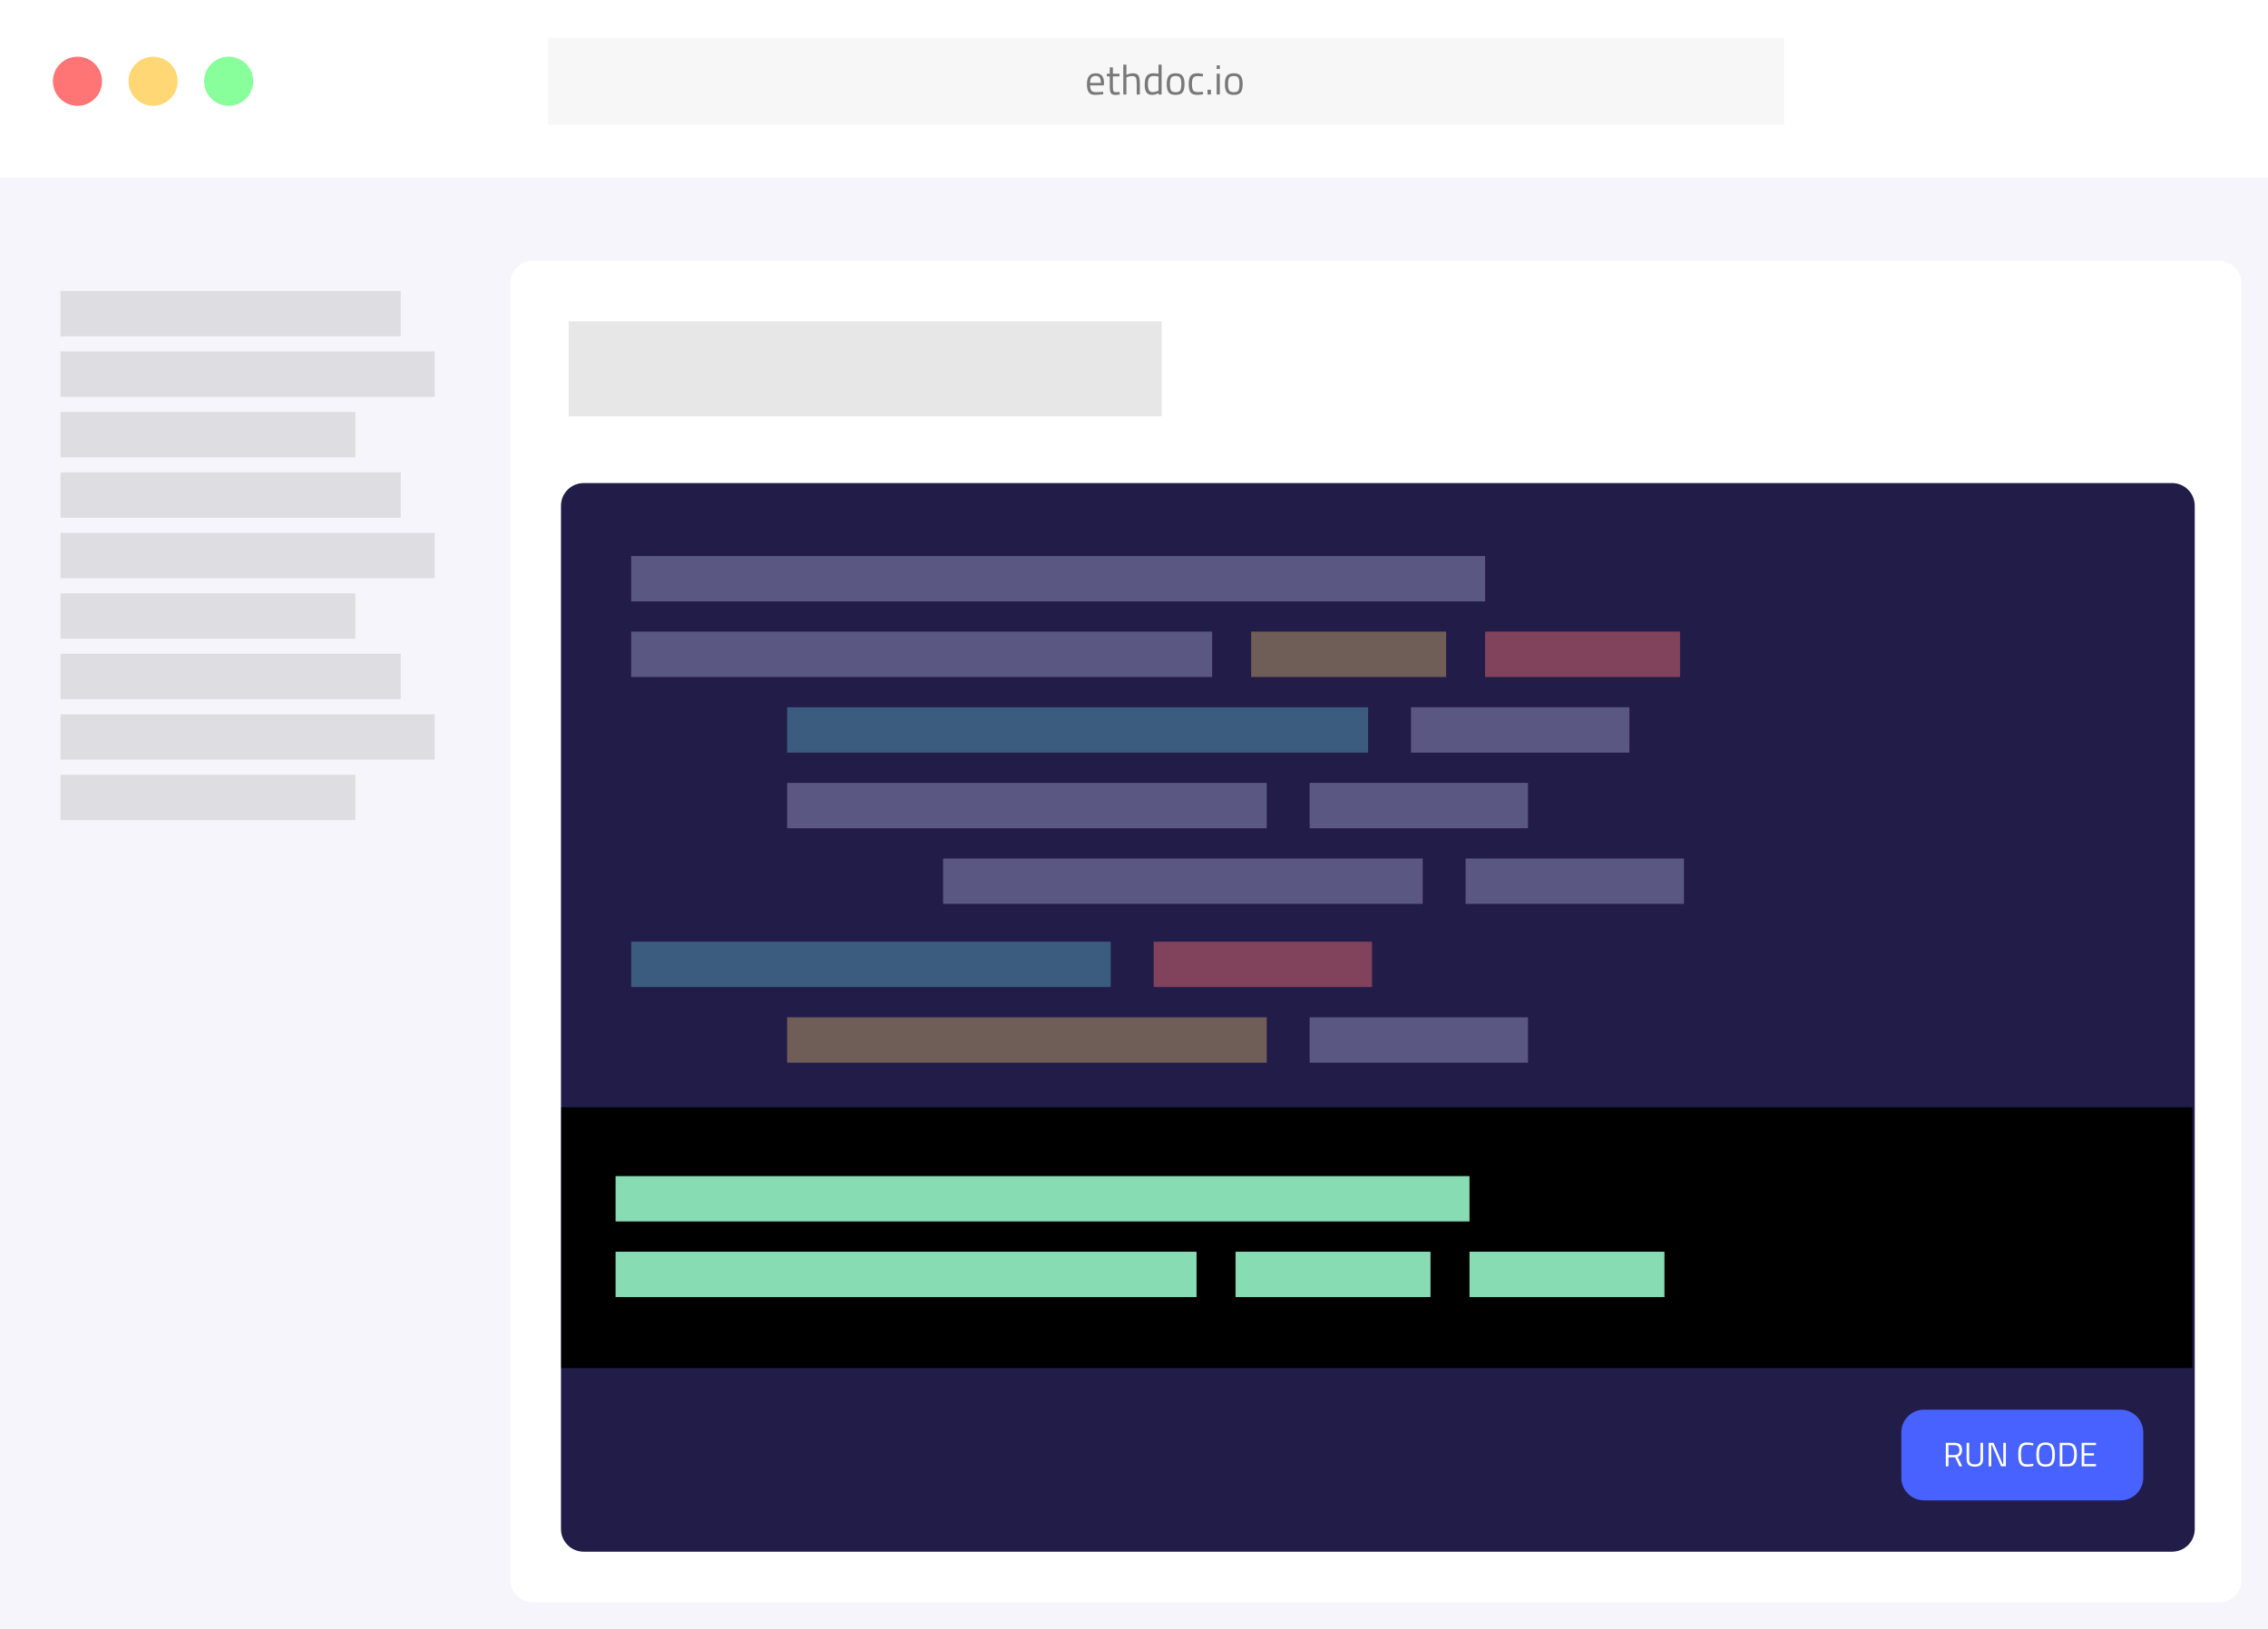
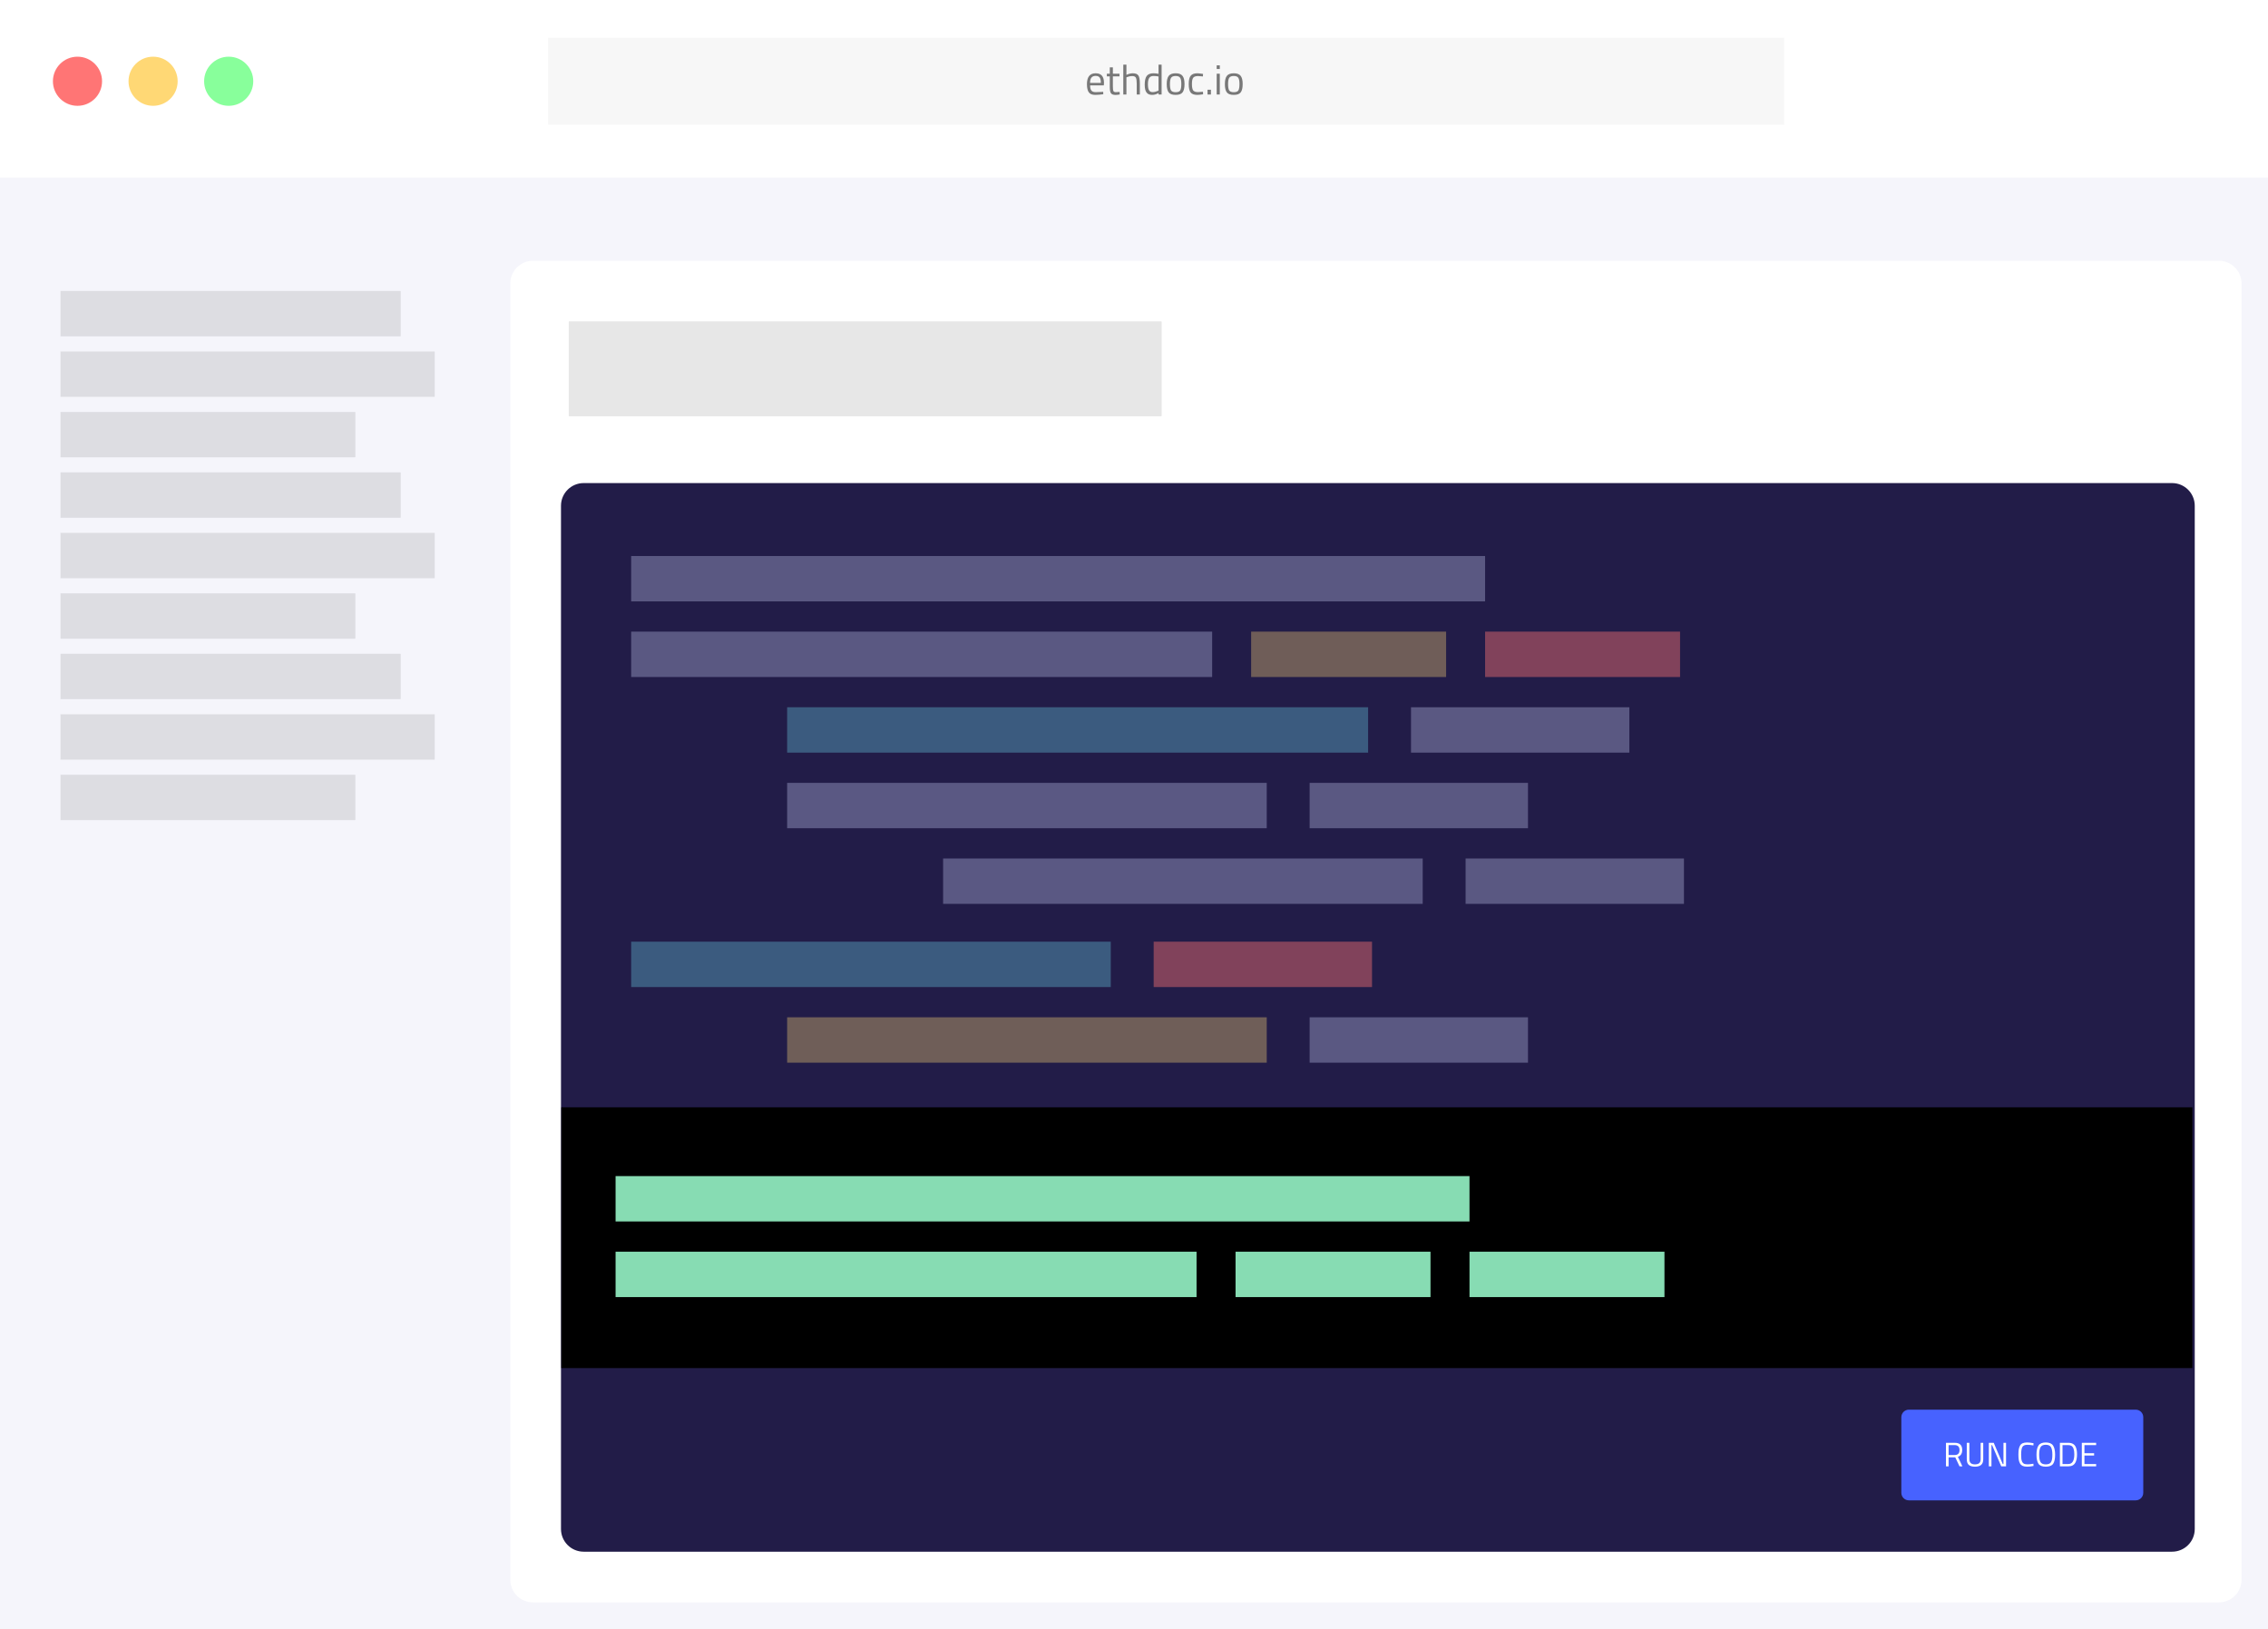
<svg xmlns="http://www.w3.org/2000/svg" width="600" height="431" viewBox="0 0 600 431" fill="none">
  <rect width="600" height="373" fill="#DCE2FF" />
  <rect width="600" height="373" fill="white" />
  <circle cx="6.5" cy="6.5" r="6.5" transform="translate(14 15)" fill="#FF7575" />
  <circle cx="6.5" cy="6.5" r="6.5" transform="translate(34 15)" fill="#FFD875" />
  <circle cx="6.5" cy="6.5" r="6.5" transform="translate(54 15)" fill="#88FF9B" />
  <path d="M8.032 4.127H4.833V13H3.527V4.127H0.335V3.047H8.032V4.127ZM11.696 13.137C10.694 13.137 9.878 12.809 9.249 12.152C8.62 11.492 8.306 10.61 8.306 9.507V9.274C8.306 8.541 8.445 7.887 8.723 7.312C9.005 6.734 9.397 6.283 9.898 5.959C10.404 5.631 10.951 5.467 11.539 5.467C12.501 5.467 13.248 5.784 13.781 6.417C14.315 7.05 14.581 7.957 14.581 9.138V9.664H9.57C9.589 10.393 9.8 10.983 10.206 11.435C10.616 11.881 11.136 12.104 11.765 12.104C12.211 12.104 12.589 12.013 12.899 11.831C13.209 11.649 13.48 11.407 13.713 11.106L14.485 11.708C13.866 12.661 12.936 13.137 11.696 13.137ZM11.539 6.506C11.029 6.506 10.6 6.693 10.254 7.066C9.908 7.436 9.693 7.955 9.611 8.625H13.316V8.529C13.28 7.887 13.107 7.39 12.797 7.039C12.487 6.684 12.068 6.506 11.539 6.506ZM19.626 6.738C19.435 6.706 19.227 6.69 19.004 6.69C18.174 6.69 17.612 7.044 17.315 7.75V13H16.051V5.604H17.281L17.302 6.458C17.716 5.797 18.304 5.467 19.065 5.467C19.311 5.467 19.498 5.499 19.626 5.562V6.738ZM21.984 5.604L22.019 6.424C22.561 5.786 23.292 5.467 24.213 5.467C25.247 5.467 25.951 5.863 26.325 6.656C26.571 6.301 26.89 6.014 27.282 5.795C27.679 5.576 28.146 5.467 28.684 5.467C30.306 5.467 31.131 6.326 31.158 8.044V13H29.894V8.119C29.894 7.59 29.773 7.196 29.531 6.937C29.29 6.672 28.884 6.54 28.314 6.54C27.845 6.54 27.455 6.681 27.145 6.964C26.836 7.242 26.656 7.618 26.605 8.092V13H25.334V8.153C25.334 7.078 24.808 6.54 23.755 6.54C22.925 6.54 22.358 6.893 22.053 7.6V13H20.788V5.604H21.984ZM34.446 13H33.182V5.604H34.446V13ZM33.079 3.642C33.079 3.437 33.141 3.263 33.264 3.122C33.391 2.981 33.578 2.91 33.824 2.91C34.07 2.91 34.257 2.981 34.385 3.122C34.512 3.263 34.576 3.437 34.576 3.642C34.576 3.847 34.512 4.018 34.385 4.154C34.257 4.291 34.07 4.359 33.824 4.359C33.578 4.359 33.391 4.291 33.264 4.154C33.141 4.018 33.079 3.847 33.079 3.642ZM37.673 5.604L37.714 6.533C38.279 5.822 39.017 5.467 39.929 5.467C41.492 5.467 42.28 6.349 42.294 8.112V13H41.029V8.105C41.025 7.572 40.902 7.178 40.66 6.923C40.423 6.668 40.052 6.54 39.546 6.54C39.136 6.54 38.776 6.649 38.466 6.868C38.156 7.087 37.914 7.374 37.741 7.729V13H36.477V5.604H37.673ZM48.768 13C48.695 12.854 48.635 12.594 48.59 12.221C48.002 12.831 47.3 13.137 46.484 13.137C45.755 13.137 45.156 12.932 44.687 12.521C44.222 12.107 43.989 11.583 43.989 10.949C43.989 10.179 44.281 9.582 44.864 9.158C45.452 8.73 46.277 8.516 47.339 8.516H48.569V7.935C48.569 7.493 48.437 7.142 48.173 6.882C47.908 6.618 47.519 6.485 47.004 6.485C46.553 6.485 46.175 6.599 45.869 6.827C45.564 7.055 45.411 7.331 45.411 7.654H44.14C44.14 7.285 44.27 6.93 44.529 6.588C44.794 6.242 45.149 5.968 45.596 5.768C46.047 5.567 46.541 5.467 47.079 5.467C47.931 5.467 48.599 5.681 49.082 6.109C49.565 6.533 49.816 7.119 49.834 7.866V11.271C49.834 11.95 49.921 12.49 50.094 12.891V13H48.768ZM46.669 12.036C47.065 12.036 47.441 11.934 47.797 11.729C48.152 11.523 48.41 11.257 48.569 10.929V9.411H47.578C46.029 9.411 45.254 9.865 45.254 10.771C45.254 11.168 45.386 11.478 45.65 11.701C45.915 11.925 46.254 12.036 46.669 12.036ZM53.19 13H51.926V2.5H53.19V13Z" transform="translate(273 13)" fill="white" />
  <rect width="327" height="23" transform="translate(145 10)" fill="#F7F7F7" />
  <path d="M4.532 11.318L4.851 11.285L4.873 11.934C4.037 12.051 3.322 12.11 2.728 12.11C1.936 12.11 1.375 11.883 1.045 11.428C0.715 10.966 0.55 10.251 0.55 9.283C0.55 7.354 1.316 6.39 2.849 6.39C3.59 6.39 4.143 6.599 4.51 7.017C4.877 7.428 5.06 8.077 5.06 8.964L5.016 9.591H1.386C1.386 10.2 1.496 10.651 1.716 10.944C1.936 11.237 2.317 11.384 2.86 11.384C3.41 11.384 3.967 11.362 4.532 11.318ZM4.235 8.931C4.235 8.256 4.125 7.78 3.905 7.501C3.692 7.222 3.34 7.083 2.849 7.083C2.365 7.083 1.998 7.23 1.749 7.523C1.507 7.816 1.382 8.286 1.375 8.931H4.235ZM9.162 7.215H7.413V9.844C7.413 10.475 7.457 10.889 7.545 11.087C7.641 11.285 7.861 11.384 8.205 11.384L9.184 11.318L9.239 12C8.748 12.081 8.374 12.121 8.117 12.121C7.545 12.121 7.149 11.982 6.929 11.703C6.709 11.424 6.599 10.893 6.599 10.108V7.215H5.818V6.5H6.599V4.817H7.413V6.5H9.162V7.215ZM10.995 12H10.17V4.102H10.995V6.808C11.582 6.529 12.146 6.39 12.689 6.39C13.422 6.39 13.914 6.588 14.163 6.984C14.42 7.38 14.548 8.084 14.548 9.096V12H13.723V9.118C13.723 8.355 13.646 7.835 13.492 7.556C13.345 7.27 13.03 7.127 12.546 7.127C12.084 7.127 11.637 7.211 11.204 7.38L10.995 7.457V12ZM20.302 4.102V12H19.488V11.626C18.924 11.949 18.366 12.11 17.816 12.11C17.523 12.11 17.266 12.073 17.046 12C16.826 11.927 16.621 11.795 16.43 11.604C16.034 11.208 15.836 10.478 15.836 9.415C15.836 8.344 16.012 7.574 16.364 7.105C16.724 6.628 17.314 6.39 18.135 6.39C18.561 6.39 19.012 6.438 19.488 6.533V4.102H20.302ZM17.068 11.01C17.186 11.149 17.31 11.245 17.442 11.296C17.574 11.347 17.743 11.373 17.948 11.373C18.161 11.373 18.395 11.34 18.652 11.274C18.916 11.201 19.122 11.131 19.268 11.065L19.488 10.966V7.237C19.019 7.149 18.582 7.105 18.179 7.105C17.622 7.105 17.233 7.285 17.013 7.644C16.793 7.996 16.683 8.546 16.683 9.294C16.683 10.145 16.811 10.717 17.068 11.01ZM21.658 9.239C21.658 8.234 21.838 7.508 22.197 7.061C22.557 6.614 23.162 6.39 24.012 6.39C24.87 6.39 25.475 6.614 25.827 7.061C26.187 7.508 26.366 8.234 26.366 9.239C26.366 10.244 26.198 10.973 25.86 11.428C25.523 11.883 24.907 12.11 24.012 12.11C23.118 12.11 22.502 11.883 22.164 11.428C21.827 10.973 21.658 10.244 21.658 9.239ZM22.505 9.228C22.505 10.027 22.601 10.588 22.791 10.911C22.989 11.234 23.396 11.395 24.012 11.395C24.636 11.395 25.043 11.237 25.233 10.922C25.424 10.599 25.519 10.035 25.519 9.228C25.519 8.421 25.413 7.868 25.2 7.567C24.988 7.259 24.592 7.105 24.012 7.105C23.44 7.105 23.044 7.259 22.824 7.567C22.612 7.868 22.505 8.421 22.505 9.228ZM29.769 6.39C30.011 6.39 30.422 6.434 31.001 6.522L31.265 6.555L31.232 7.226C30.645 7.16 30.213 7.127 29.934 7.127C29.311 7.127 28.885 7.277 28.658 7.578C28.438 7.871 28.328 8.421 28.328 9.228C28.328 10.027 28.431 10.585 28.636 10.9C28.849 11.215 29.285 11.373 29.945 11.373L31.243 11.274L31.276 11.956C30.594 12.059 30.084 12.11 29.747 12.11C28.889 12.11 28.295 11.89 27.965 11.45C27.642 11.01 27.481 10.269 27.481 9.228C27.481 8.179 27.657 7.446 28.009 7.028C28.361 6.603 28.948 6.39 29.769 6.39ZM32.448 12V10.746H33.35V12H32.448ZM34.877 12V6.5H35.702V12H34.877ZM34.877 5.257V4.3H35.702V5.257H34.877ZM37.041 9.239C37.041 8.234 37.221 7.508 37.58 7.061C37.94 6.614 38.544 6.39 39.395 6.39C40.253 6.39 40.858 6.614 41.21 7.061C41.569 7.508 41.749 8.234 41.749 9.239C41.749 10.244 41.581 10.973 41.243 11.428C40.906 11.883 40.29 12.11 39.395 12.11C38.501 12.11 37.885 11.883 37.547 11.428C37.21 10.973 37.041 10.244 37.041 9.239ZM37.888 9.228C37.888 10.027 37.983 10.588 38.174 10.911C38.372 11.234 38.779 11.395 39.395 11.395C40.019 11.395 40.425 11.237 40.616 10.922C40.807 10.599 40.902 10.035 40.902 9.228C40.902 8.421 40.796 7.868 40.583 7.567C40.37 7.259 39.974 7.105 39.395 7.105C38.823 7.105 38.427 7.259 38.207 7.567C37.995 7.868 37.888 8.421 37.888 9.228Z" transform="translate(287 13)" fill="#787878" />
  <rect width="600" height="384" transform="translate(0 47)" fill="#F5F5FB" />
  <rect width="90" height="12" transform="translate(16 77)" fill="#5A5A5A" fill-opacity="0.16" />
  <rect width="99" height="12" transform="translate(16 93)" fill="#5A5A5A" fill-opacity="0.16" />
  <rect width="78" height="12" transform="translate(16 109)" fill="#5A5A5A" fill-opacity="0.16" />
  <rect width="90" height="12" transform="translate(16 125)" fill="#5A5A5A" fill-opacity="0.16" />
  <rect width="99" height="12" transform="translate(16 141)" fill="#5A5A5A" fill-opacity="0.16" />
  <rect width="78" height="12" transform="translate(16 157)" fill="#5A5A5A" fill-opacity="0.16" />
  <rect width="90" height="12" transform="translate(16 173)" fill="#5A5A5A" fill-opacity="0.16" />
  <rect width="99" height="12" transform="translate(16 189)" fill="#5A5A5A" fill-opacity="0.16" />
  <rect width="78" height="12" transform="translate(16 205)" fill="#5A5A5A" fill-opacity="0.16" />
  <rect width="458" height="355" rx="6" transform="translate(135 69)" fill="white" />
  <rect width="432.212" height="282.762" rx="6" transform="translate(148.41 127.823)" fill="#221C48" />
  <path d="M0 0H431.5V69H0V0Z" transform="translate(148.5 293)" fill="black" />
-   <rect width="64" height="24" rx="6" transform="translate(503 373)" fill="#4762FF" />
+   <rect width="64" height="24" rx="2" transform="translate(503 373)" fill="#4762FF" />
  <rect width="225.905" height="12.006" transform="translate(166.977 147.123)" fill="#D2D9FF" fill-opacity="0.32" />
  <rect width="153.698" height="12.006" transform="translate(166.977 167.132)" fill="#D2D9FF" fill-opacity="0.32" />
  <rect width="57.766" height="12.006" transform="translate(373.284 187.142)" fill="#D2D9FF" fill-opacity="0.32" />
  <rect width="153.698" height="12.006" transform="translate(208.239 187.142)" fill="#75EEFF" fill-opacity="0.3" />
  <rect width="57.766" height="12.006" transform="translate(346.464 207.151)" fill="#D2D9FF" fill-opacity="0.32" />
  <rect width="126.878" height="12.006" transform="translate(208.239 207.151)" fill="#5A5883" />
  <rect width="57.766" height="12.006" transform="translate(387.725 227.16)" fill="#D2D9FF" fill-opacity="0.32" />
  <rect width="126.878" height="12.006" transform="translate(249.5 227.16)" fill="#5A5883" />
  <rect width="57.766" height="12.006" transform="translate(305.203 249.171)" fill="#81425B" />
  <rect width="126.878" height="12.006" transform="translate(166.977 249.171)" fill="#3B5B7F" />
  <rect width="57.766" height="12.006" transform="translate(346.464 269.18)" fill="#D2D9FF" fill-opacity="0.32" />
  <rect width="126.878" height="12.006" transform="translate(208.239 269.18)" fill="#6F5E58" />
  <rect width="51.577" height="12.006" transform="translate(330.991 167.132)" fill="#FFD875" fill-opacity="0.35" />
  <rect width="51.577" height="12.006" transform="translate(392.883 167.132)" fill="#FF7575" fill-opacity="0.43" />
  <rect width="225.905" height="12.006" transform="translate(162.851 311.199)" fill="#9DFFD0" fill-opacity="0.86" />
  <rect width="153.698" height="12.006" transform="translate(162.851 331.209)" fill="#9DFFD0" fill-opacity="0.86" />
  <rect width="51.577" height="12.006" transform="translate(326.865 331.209)" fill="#9DFFD0" fill-opacity="0.86" />
  <rect width="51.577" height="12.006" transform="translate(388.757 331.209)" fill="#9DFFD0" fill-opacity="0.86" />
  <rect width="156.793" height="25.012" transform="translate(150.473 85.0941)" fill="#E7E7E7" />
  <rect width="156.793" height="25.012" transform="translate(150.473 85.0941)" fill="#E7E7E7" />
-   <path d="M1.458 7.615V10H0.765V3.772H3.069C3.729 3.772 4.224 3.925 4.554 4.231C4.89 4.537 5.058 5.014 5.058 5.662C5.058 6.622 4.677 7.225 3.915 7.471L5.112 10H4.347L3.222 7.615H1.458ZM3.078 7.003C3.924 7.003 4.347 6.568 4.347 5.698C4.347 4.822 3.921 4.384 3.069 4.384H1.458V7.003H3.078ZM6.959 8.128C6.959 9.028 7.445 9.478 8.417 9.478C8.921 9.478 9.299 9.373 9.551 9.163C9.809 8.947 9.938 8.602 9.938 8.128V3.772H10.622V8.11C10.622 8.806 10.436 9.31 10.064 9.622C9.698 9.934 9.155 10.09 8.435 10.09C7.715 10.09 7.172 9.934 6.806 9.622C6.446 9.31 6.266 8.806 6.266 8.11V3.772H6.959V8.128ZM12.103 10V3.772H13.399L15.784 9.388H15.973V3.772H16.657V10H15.388L12.967 4.384H12.796V10H12.103ZM23.924 9.901C23.306 10.027 22.752 10.09 22.259 10.09C21.767 10.09 21.369 10.024 21.062 9.892C20.762 9.754 20.529 9.544 20.36 9.262C20.198 8.974 20.084 8.647 20.018 8.281C19.959 7.909 19.928 7.447 19.928 6.895C19.928 6.343 19.959 5.881 20.018 5.509C20.084 5.131 20.198 4.798 20.36 4.51C20.529 4.222 20.762 4.012 21.062 3.88C21.363 3.748 21.753 3.682 22.233 3.682C22.712 3.682 23.276 3.748 23.924 3.88L23.898 4.465C23.291 4.357 22.752 4.303 22.277 4.303C21.617 4.303 21.18 4.501 20.963 4.897C20.753 5.287 20.648 5.956 20.648 6.904C20.648 7.378 20.666 7.759 20.703 8.047C20.744 8.335 20.823 8.596 20.936 8.83C21.05 9.058 21.215 9.223 21.431 9.325C21.654 9.421 21.974 9.469 22.395 9.469C22.82 9.469 23.322 9.415 23.898 9.307L23.924 9.901ZM25.42 6.913C25.42 7.825 25.54 8.482 25.78 8.884C26.02 9.28 26.482 9.478 27.166 9.478C27.856 9.478 28.318 9.283 28.552 8.893C28.792 8.503 28.912 7.849 28.912 6.931C28.912 6.013 28.789 5.344 28.543 4.924C28.297 4.504 27.835 4.294 27.157 4.294C26.485 4.294 26.026 4.504 25.78 4.924C25.54 5.338 25.42 6.001 25.42 6.913ZM29.632 6.931C29.632 8.041 29.455 8.845 29.101 9.343C28.747 9.841 28.102 10.09 27.166 10.09C26.236 10.09 25.594 9.835 25.24 9.325C24.886 8.815 24.709 8.014 24.709 6.922C24.709 5.824 24.889 5.011 25.249 4.483C25.609 3.949 26.248 3.682 27.166 3.682C28.084 3.682 28.723 3.946 29.083 4.474C29.449 5.002 29.632 5.821 29.632 6.931ZM33.126 10H30.903V3.772H33.126C34.14 3.772 34.812 4.174 35.142 4.978C35.334 5.44 35.43 6.046 35.43 6.796C35.43 8.362 35.04 9.349 34.26 9.757C33.948 9.919 33.57 10 33.126 10ZM34.719 6.796C34.719 5.602 34.452 4.858 33.918 4.564C33.702 4.444 33.438 4.384 33.126 4.384H31.596V9.388H33.126C34.188 9.388 34.719 8.524 34.719 6.796ZM36.703 10V3.772H40.492V4.384H37.397V6.535H39.953V7.138H37.397V9.388H40.492V10H36.703Z" transform="translate(514 378)" fill="white" />
+   <path d="M1.501 7.615V10H0.808V3.772H3.112C3.772 3.772 4.267 3.925 4.597 4.231C4.933 4.537 5.101 5.014 5.101 5.662C5.101 6.622 4.72 7.225 3.958 7.471L5.155 10H4.39L3.265 7.615H1.501ZM3.121 7.003C3.967 7.003 4.39 6.568 4.39 5.698C4.39 4.822 3.964 4.384 3.112 4.384H1.501V7.003H3.121ZM7.002 8.128C7.002 9.028 7.488 9.478 8.46 9.478C8.964 9.478 9.342 9.373 9.594 9.163C9.852 8.947 9.981 8.602 9.981 8.128V3.772H10.665V8.11C10.665 8.806 10.479 9.31 10.107 9.622C9.741 9.934 9.198 10.09 8.478 10.09C7.758 10.09 7.215 9.934 6.849 9.622C6.489 9.31 6.309 8.806 6.309 8.11V3.772H7.002V8.128ZM12.146 10V3.772H13.442L15.827 9.388H16.016V3.772H16.7V10H15.431L13.01 4.384H12.839V10H12.146ZM23.968 9.901C23.35 10.027 22.795 10.09 22.303 10.09C21.811 10.09 21.412 10.024 21.106 9.892C20.806 9.754 20.572 9.544 20.404 9.262C20.242 8.974 20.128 8.647 20.062 8.281C20.002 7.909 19.972 7.447 19.972 6.895C19.972 6.343 20.002 5.881 20.062 5.509C20.128 5.131 20.242 4.798 20.404 4.51C20.572 4.222 20.806 4.012 21.106 3.88C21.406 3.748 21.796 3.682 22.276 3.682C22.756 3.682 23.32 3.748 23.968 3.88L23.941 4.465C23.335 4.357 22.795 4.303 22.321 4.303C21.661 4.303 21.223 4.501 21.007 4.897C20.797 5.287 20.692 5.956 20.692 6.904C20.692 7.378 20.71 7.759 20.746 8.047C20.788 8.335 20.866 8.596 20.98 8.83C21.094 9.058 21.259 9.223 21.475 9.325C21.697 9.421 22.018 9.469 22.438 9.469C22.864 9.469 23.365 9.415 23.941 9.307L23.968 9.901ZM25.464 6.913C25.464 7.825 25.584 8.482 25.824 8.884C26.064 9.28 26.526 9.478 27.21 9.478C27.9 9.478 28.362 9.283 28.596 8.893C28.836 8.503 28.956 7.849 28.956 6.931C28.956 6.013 28.833 5.344 28.587 4.924C28.341 4.504 27.879 4.294 27.201 4.294C26.529 4.294 26.07 4.504 25.824 4.924C25.584 5.338 25.464 6.001 25.464 6.913ZM29.676 6.931C29.676 8.041 29.499 8.845 29.145 9.343C28.791 9.841 28.146 10.09 27.21 10.09C26.28 10.09 25.638 9.835 25.284 9.325C24.93 8.815 24.753 8.014 24.753 6.922C24.753 5.824 24.933 5.011 25.293 4.483C25.653 3.949 26.292 3.682 27.21 3.682C28.128 3.682 28.767 3.946 29.127 4.474C29.493 5.002 29.676 5.821 29.676 6.931ZM33.169 10H30.946V3.772H33.169C34.183 3.772 34.855 4.174 35.185 4.978C35.377 5.44 35.473 6.046 35.473 6.796C35.473 8.362 35.083 9.349 34.303 9.757C33.991 9.919 33.613 10 33.169 10ZM34.762 6.796C34.762 5.602 34.495 4.858 33.961 4.564C33.745 4.444 33.481 4.384 33.169 4.384H31.639V9.388H33.169C34.231 9.388 34.762 8.524 34.762 6.796ZM36.747 10V3.772H40.536V4.384H37.44V6.535H39.996V7.138H37.44V9.388H40.536V10H36.747Z" transform="translate(514 378)" fill="white" />
</svg>
